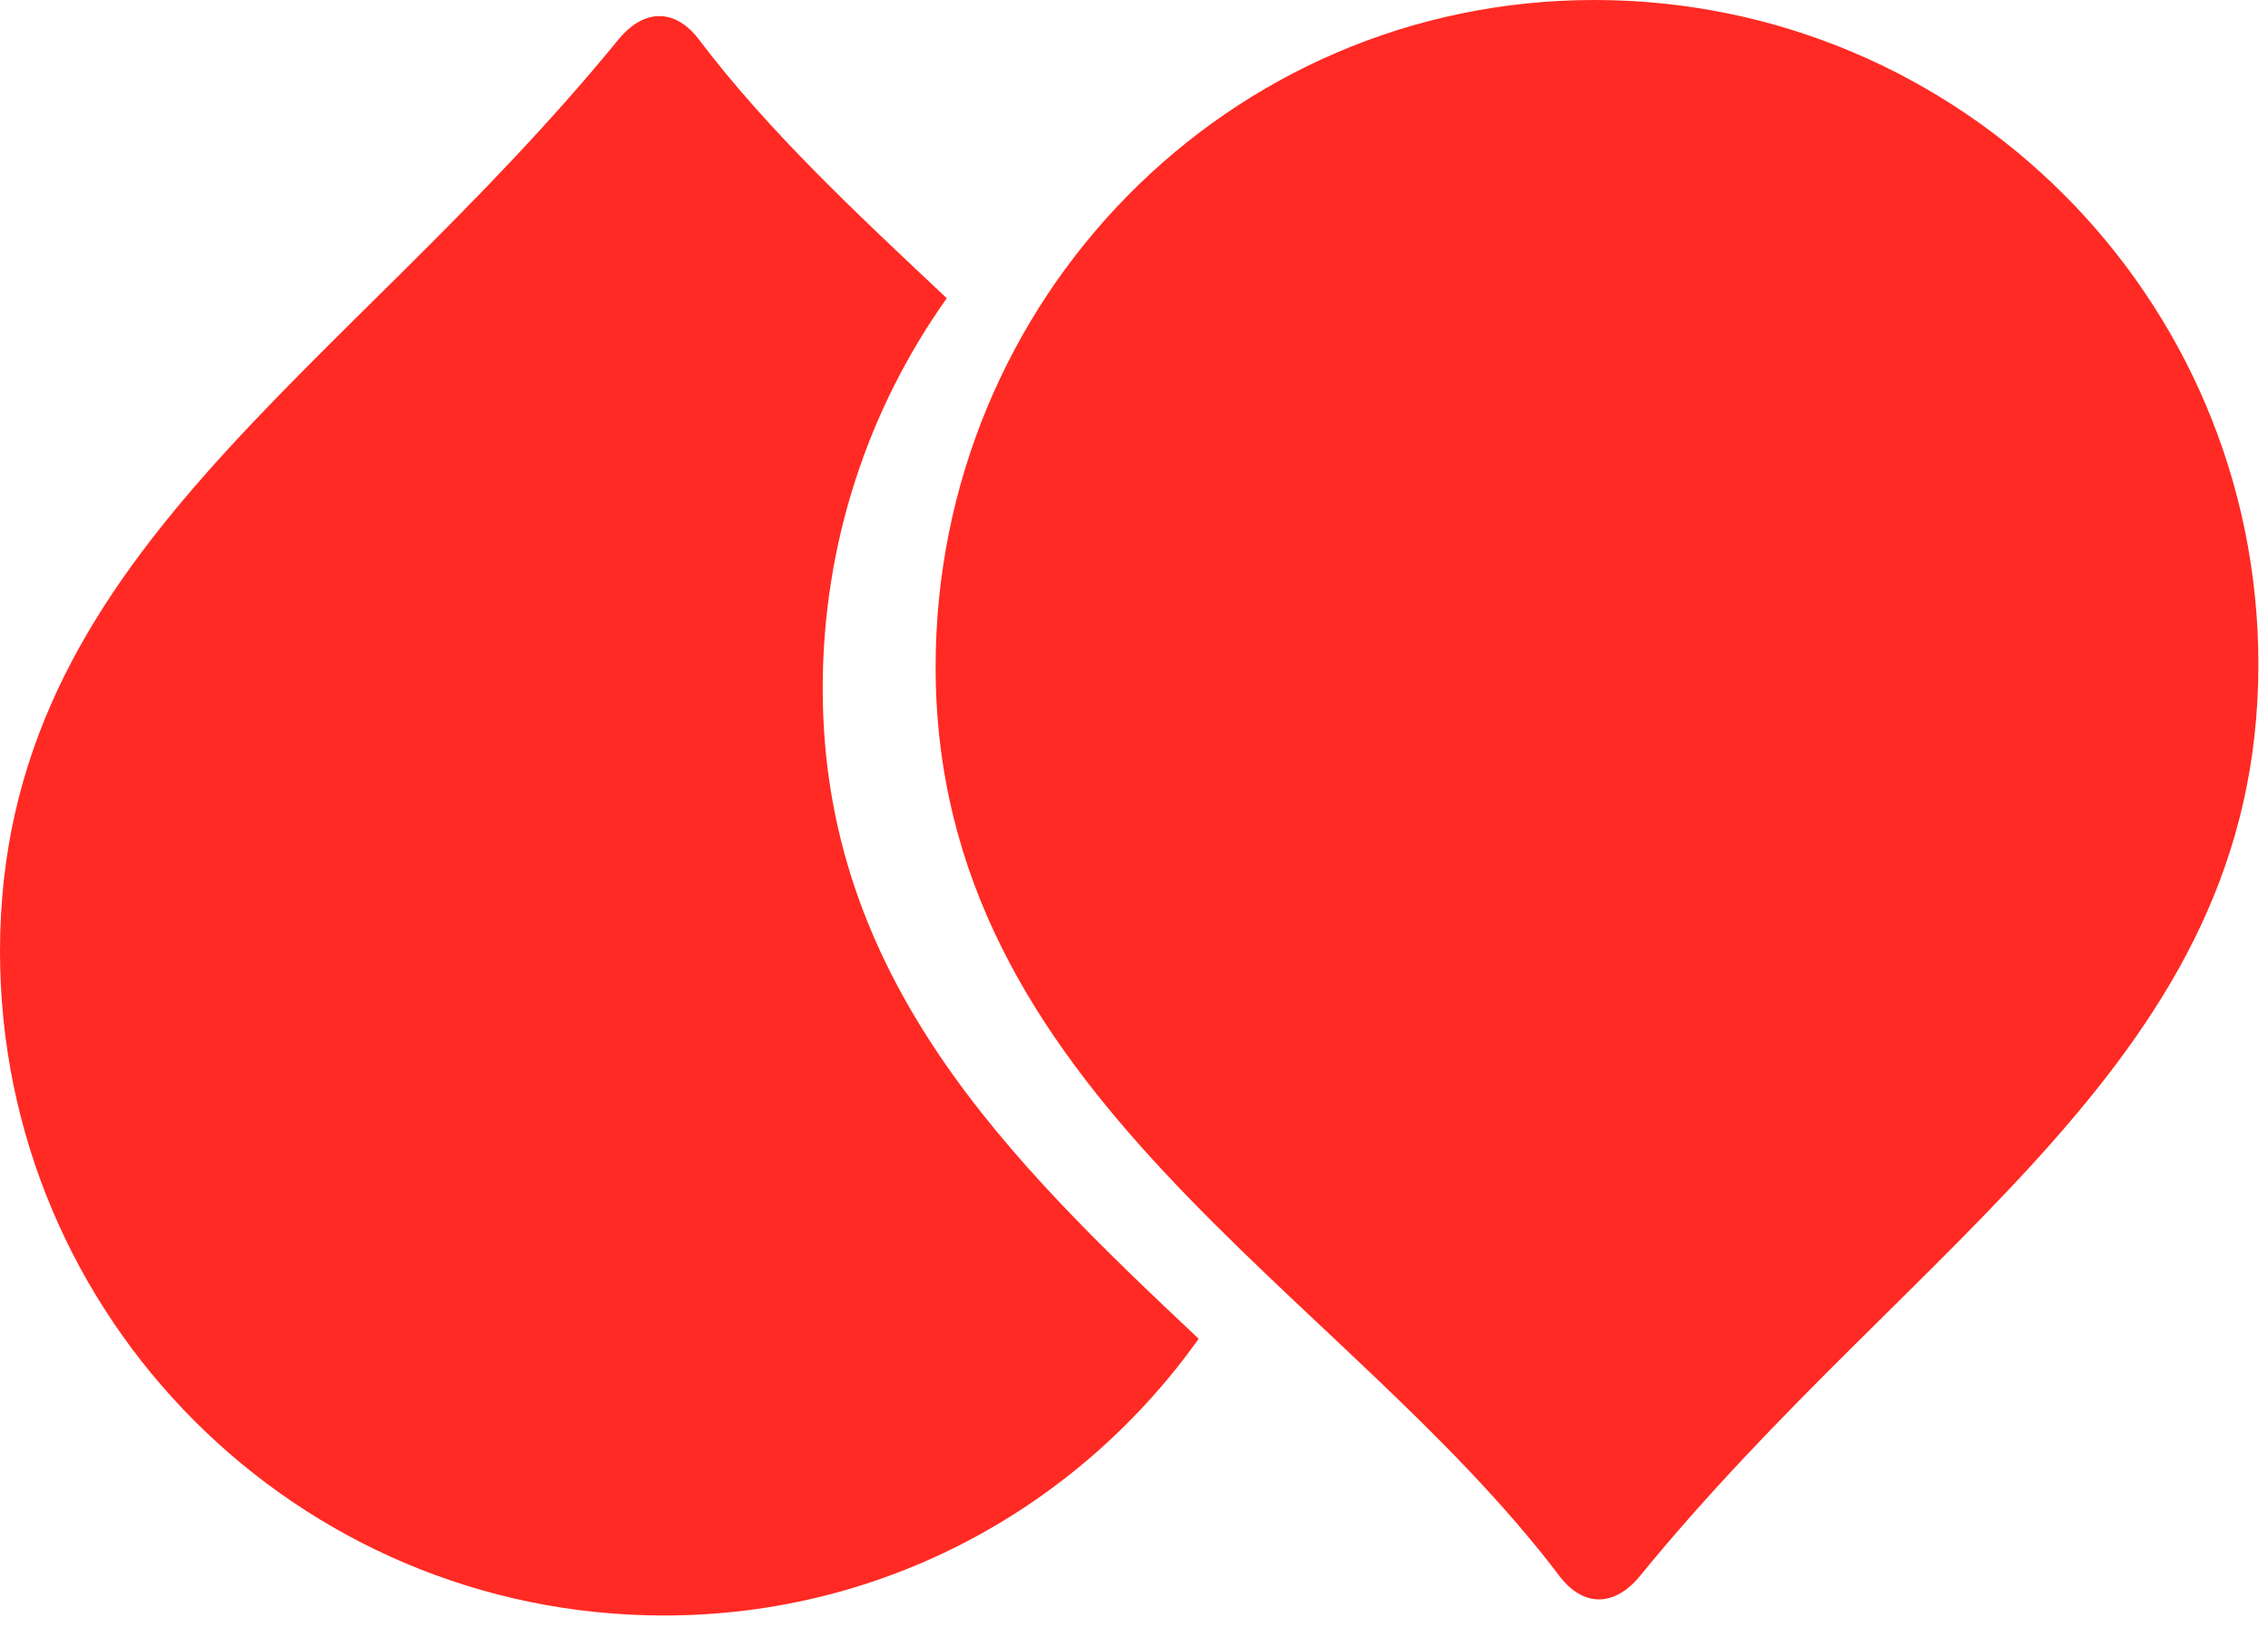
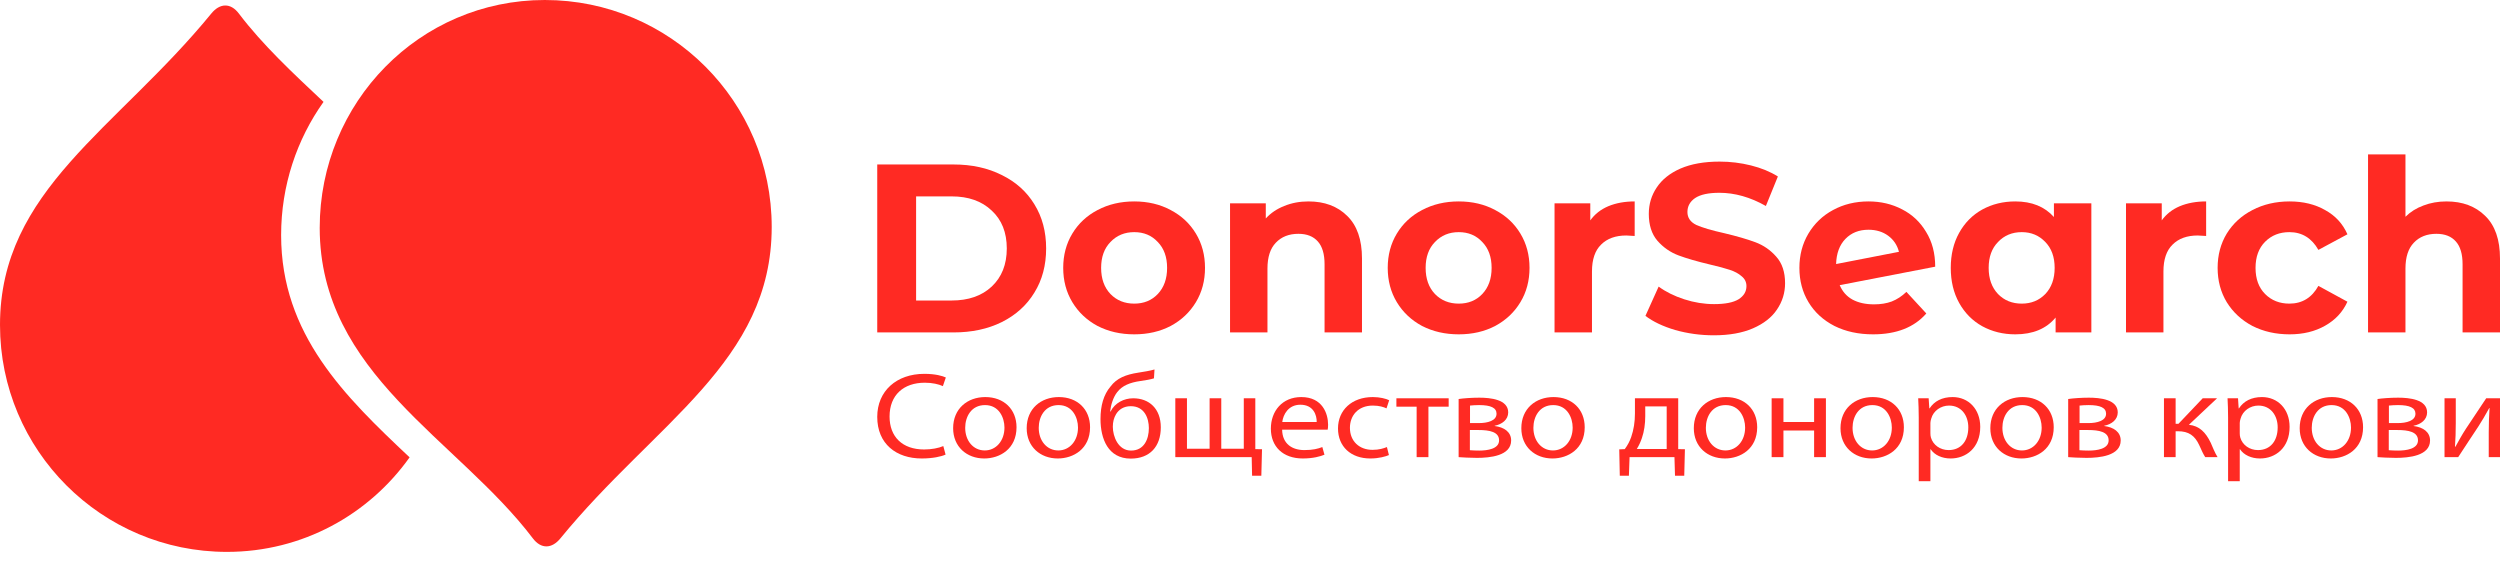
- <svg xmlns="http://www.w3.org/2000/svg" width="62" height="45" viewBox="0 0 62 45" fill="none">
+ <svg xmlns="http://www.w3.org/2000/svg" width="200" height="45" viewBox="0 0 200 45" fill="none">
  <path d="M61.737 18.154C61.737 28.958 52.414 33.79 44.833 43.069C44.143 43.913 43.286 43.937 42.628 43.069C36.63 35.149 25.577 29.913 25.577 18.227C25.577 8.201 33.557 0 43.583 0C53.609 0 61.737 8.127 61.737 18.154Z" fill="#FF2A23" />
  <path d="M22.49 18.815C22.49 14.841 23.744 11.155 25.882 8.151C23.459 5.87 21.025 3.614 19.109 1.083C18.451 0.214 17.594 0.238 16.904 1.083C9.322 10.361 0 15.194 0 25.997C0 36.023 8.127 44.151 18.154 44.151C24.206 44.151 29.512 41.162 32.768 36.588C27.607 31.731 22.49 26.766 22.49 18.815Z" fill="#FF2A23" />
+   <path d="M195.72 16.114C196.999 16.114 198.029 16.498 198.81 17.265C199.603 18.033 200 19.172 200 20.682V26.594H197.006V21.143C197.006 20.324 196.826 19.716 196.468 19.319C196.11 18.91 195.592 18.705 194.913 18.705C194.158 18.705 193.557 18.942 193.109 19.415C192.661 19.876 192.437 20.567 192.437 21.488V26.594H189.443V12.352H192.437V17.342C192.834 16.946 193.314 16.645 193.877 16.44C194.44 16.223 195.054 16.114 195.72 16.114Z" fill="#FF2A23" />
+   <path d="M183.168 26.747C182.068 26.747 181.076 26.523 180.193 26.076C179.323 25.615 178.639 24.981 178.14 24.175C177.653 23.369 177.41 22.454 177.41 21.43C177.41 20.407 177.653 19.492 178.14 18.686C178.639 17.88 179.323 17.253 180.193 16.805C181.076 16.344 182.068 16.114 183.168 16.114C184.256 16.114 185.203 16.344 186.009 16.805C186.828 17.253 187.423 17.899 187.794 18.743L185.472 19.991C184.934 19.044 184.16 18.571 183.149 18.571C182.369 18.571 181.722 18.826 181.211 19.338C180.699 19.85 180.443 20.548 180.443 21.43C180.443 22.314 180.699 23.011 181.211 23.523C181.722 24.035 182.369 24.29 183.149 24.29C184.173 24.29 184.947 23.817 185.472 22.87L187.794 24.137C187.423 24.956 186.828 25.596 186.009 26.056C185.203 26.517 184.256 26.747 183.168 26.747Z" fill="#FF2A23" />
+   <path d="M172.94 17.63C173.299 17.131 173.778 16.754 174.38 16.498C174.994 16.242 175.698 16.114 176.491 16.114V18.878C176.158 18.852 175.935 18.839 175.819 18.839C174.962 18.839 174.29 19.082 173.804 19.569C173.318 20.042 173.075 20.759 173.075 21.718V26.594H170.08V16.267H172.94V17.63Z" fill="#FF2A23" />
+   <path d="M167.308 16.267V26.594H164.448V25.404C163.706 26.299 162.631 26.747 161.224 26.747C160.251 26.747 159.368 26.53 158.575 26.095C157.794 25.66 157.18 25.039 156.732 24.233C156.284 23.427 156.061 22.493 156.061 21.43C156.061 20.369 156.284 19.434 156.732 18.628C157.18 17.822 157.794 17.201 158.575 16.766C159.368 16.331 160.251 16.114 161.224 16.114C162.542 16.114 163.572 16.53 164.314 17.361V16.267H167.308ZM161.742 24.29C162.497 24.29 163.124 24.035 163.623 23.523C164.122 22.998 164.372 22.301 164.372 21.43C164.372 20.56 164.122 19.869 163.623 19.358C163.124 18.833 162.497 18.571 161.742 18.571C160.974 18.571 160.341 18.833 159.842 19.358C159.343 19.869 159.093 20.56 159.093 21.43C159.093 22.301 159.343 22.998 159.842 23.523C160.341 24.035 160.974 24.29 161.742 24.29Z" fill="#FF2A23" />
+   <path d="M149.921 24.348C150.458 24.348 150.932 24.271 151.341 24.118C151.764 23.951 152.154 23.695 152.512 23.35L154.105 25.077C153.133 26.191 151.712 26.747 149.844 26.747C148.68 26.747 147.65 26.523 146.754 26.076C145.858 25.615 145.167 24.981 144.681 24.175C144.195 23.369 143.952 22.454 143.952 21.43C143.952 20.42 144.188 19.511 144.662 18.705C145.148 17.886 145.807 17.253 146.639 16.805C147.483 16.344 148.43 16.114 149.48 16.114C150.465 16.114 151.361 16.325 152.167 16.747C152.973 17.157 153.613 17.758 154.086 18.551C154.572 19.332 154.816 20.26 154.816 21.335L147.176 22.812C147.394 23.324 147.733 23.708 148.194 23.964C148.667 24.22 149.243 24.348 149.921 24.348ZM149.48 18.379C148.725 18.379 148.11 18.622 147.637 19.108C147.163 19.594 146.914 20.266 146.888 21.123L151.917 20.145C151.776 19.607 151.489 19.178 151.053 18.858C150.618 18.539 150.094 18.379 149.48 18.379Z" fill="#FF2A23" />
+   <path d="M137.105 26.824C136.043 26.824 135.013 26.683 134.015 26.402C133.03 26.108 132.236 25.73 131.635 25.27L132.691 22.928C133.267 23.35 133.951 23.689 134.744 23.945C135.538 24.201 136.331 24.329 137.125 24.329C138.007 24.329 138.66 24.201 139.082 23.945C139.505 23.676 139.716 23.325 139.716 22.89C139.716 22.57 139.588 22.307 139.332 22.102C139.089 21.885 138.769 21.712 138.372 21.584C137.988 21.456 137.464 21.316 136.798 21.162C135.775 20.919 134.936 20.676 134.284 20.433C133.631 20.189 133.068 19.799 132.595 19.262C132.134 18.724 131.904 18.008 131.904 17.112C131.904 16.331 132.115 15.628 132.537 15.001C132.959 14.361 133.593 13.855 134.437 13.484C135.295 13.113 136.338 12.928 137.566 12.928C138.423 12.928 139.261 13.03 140.08 13.235C140.899 13.44 141.616 13.734 142.23 14.118L141.27 16.479C140.029 15.775 138.788 15.423 137.547 15.423C136.677 15.423 136.03 15.564 135.608 15.845C135.199 16.127 134.994 16.498 134.994 16.959C134.994 17.419 135.231 17.765 135.704 17.995C136.19 18.212 136.926 18.43 137.911 18.648C138.935 18.891 139.773 19.134 140.426 19.377C141.078 19.62 141.635 20.004 142.096 20.529C142.569 21.053 142.806 21.763 142.806 22.659C142.806 23.427 142.588 24.131 142.153 24.77C141.731 25.398 141.091 25.896 140.234 26.268C139.377 26.639 138.334 26.824 137.105 26.824Z" fill="#FF2A23" />
+   <path d="M127.223 17.63C127.581 17.131 128.061 16.754 128.663 16.498C129.277 16.242 129.981 16.114 130.774 16.114V18.878C130.441 18.852 130.217 18.839 130.102 18.839C129.245 18.839 128.573 19.082 128.087 19.569C127.601 20.042 127.358 20.759 127.358 21.718V26.594H124.363V16.267H127.223V17.63Z" fill="#FF2A23" />
+   <path d="M116.7 26.747C115.612 26.747 114.633 26.523 113.763 26.076C112.905 25.615 112.234 24.981 111.747 24.175C111.261 23.369 111.018 22.454 111.018 21.43C111.018 20.407 111.261 19.492 111.747 18.686C112.234 17.88 112.905 17.253 113.763 16.805C114.633 16.344 115.612 16.114 116.7 16.114C117.787 16.114 118.76 16.344 119.617 16.805C120.474 17.253 121.146 17.88 121.632 18.686C122.119 19.492 122.362 20.407 122.362 21.43C122.362 22.454 122.119 23.369 121.632 24.175C121.146 24.981 120.474 25.615 119.617 26.076C118.76 26.523 117.787 26.747 116.7 26.747ZM116.7 24.29C117.467 24.29 118.094 24.035 118.581 23.523C119.08 22.998 119.329 22.301 119.329 21.43C119.329 20.56 119.08 19.869 118.581 19.358C118.094 18.833 117.467 18.571 116.7 18.571C115.932 18.571 115.298 18.833 114.799 19.358C114.3 19.869 114.051 20.56 114.051 21.43C114.051 22.301 114.3 22.998 114.799 23.523C115.298 24.035 115.932 24.29 116.7 24.29Z" fill="#FF2A23" />
+   <path d="M104.679 16.114C105.959 16.114 106.989 16.498 107.769 17.265C108.563 18.033 108.959 19.172 108.959 20.682V26.594H105.965V21.143C105.965 20.324 105.786 19.716 105.428 19.319C105.069 18.91 104.551 18.705 103.873 18.705C103.118 18.705 102.517 18.942 102.069 19.415C101.621 19.876 101.397 20.567 101.397 21.488V26.594H98.403V16.267H101.263V17.477C101.659 17.041 102.152 16.709 102.74 16.479C103.329 16.235 103.975 16.114 104.679 16.114Z" fill="#FF2A23" />
+   <path d="M90.739 26.747C89.651 26.747 88.672 26.523 87.802 26.076C86.945 25.615 86.273 24.981 85.787 24.175C85.3 23.369 85.057 22.454 85.057 21.43C85.057 20.407 85.3 19.492 85.787 18.686C86.273 17.88 86.945 17.253 87.802 16.805C88.672 16.344 89.651 16.114 90.739 16.114C91.826 16.114 92.799 16.344 93.656 16.805C94.514 17.253 95.185 17.88 95.672 18.686C96.158 19.492 96.401 20.407 96.401 21.43C96.401 22.454 96.158 23.369 95.672 24.175C95.185 24.981 94.514 25.615 93.656 26.076C92.799 26.523 91.826 26.747 90.739 26.747ZM90.739 24.29C91.507 24.29 92.134 24.035 92.62 23.523C93.119 22.998 93.368 22.301 93.368 21.43C93.368 20.56 93.119 19.869 92.62 19.358C92.134 18.833 91.507 18.571 90.739 18.571C89.971 18.571 89.338 18.833 88.839 19.358C88.34 19.869 88.09 20.56 88.09 21.43C88.09 22.301 88.34 22.998 88.839 23.523C89.338 24.035 89.971 24.29 90.739 24.29Z" fill="#FF2A23" />
+   <path d="M70.179 13.158H76.282C77.741 13.158 79.027 13.44 80.14 14.002C81.266 14.553 82.137 15.333 82.751 16.344C83.378 17.355 83.691 18.532 83.691 19.876C83.691 21.22 83.378 22.397 82.751 23.408C82.137 24.419 81.266 25.205 80.14 25.768C79.027 26.319 77.741 26.594 76.282 26.594H70.179V13.158ZM76.129 24.041C77.472 24.041 78.541 23.67 79.334 22.928C80.14 22.173 80.543 21.155 80.543 19.876C80.543 18.596 80.14 17.585 79.334 16.843C78.541 16.088 77.472 15.711 76.129 15.711H73.288V24.041H76.129Z" fill="#FF2A23" />
+   <path d="M195.562 31.863H196.462V33.847C196.462 34.587 196.441 35.063 196.398 35.734L196.43 35.744C196.752 35.17 196.923 34.84 197.277 34.295L198.896 31.863H200V36.571H199.099V34.577C199.099 33.808 199.121 33.409 199.164 32.641H199.142C198.799 33.254 198.585 33.633 198.274 34.11C197.781 34.84 197.202 35.744 196.655 36.571H195.562V31.863Z" fill="#FF2A23" />
+   <path d="M190.202 36.571V31.921C190.577 31.863 191.252 31.814 191.853 31.814C192.732 31.814 194.168 31.95 194.168 32.991C194.168 33.575 193.675 33.944 193.086 34.061V34.081C193.847 34.178 194.404 34.557 194.404 35.238C194.404 36.474 192.689 36.63 191.671 36.63C191.092 36.63 190.481 36.591 190.202 36.571ZM191.113 32.446V33.847H191.821C192.517 33.847 193.236 33.662 193.236 33.098C193.236 32.631 192.785 32.407 191.842 32.407C191.52 32.407 191.328 32.427 191.113 32.446ZM191.102 34.402V36.017C191.37 36.036 191.563 36.046 191.853 36.046C192.496 36.046 193.439 35.919 193.439 35.229C193.439 34.548 192.678 34.402 191.788 34.402H191.102Z" fill="#FF2A23" />
+   <path d="M186.548 31.765C188.038 31.765 189.046 32.748 189.046 34.178C189.046 35.919 187.706 36.678 186.462 36.678C185.069 36.678 183.975 35.744 183.975 34.256C183.975 32.69 185.122 31.765 186.548 31.765ZM186.527 32.407C185.423 32.407 184.94 33.341 184.94 34.227C184.94 35.258 185.583 36.036 186.505 36.036C187.406 36.036 188.081 35.268 188.081 34.207C188.081 33.41 187.642 32.407 186.527 32.407Z" fill="#FF2A23" />
+   <path d="M178.247 38.498V33.4C178.247 32.797 178.226 32.31 178.204 31.863H179.041L179.094 32.67H179.116C179.491 32.096 180.113 31.765 180.959 31.765C182.224 31.765 183.168 32.728 183.168 34.149C183.168 35.842 182.021 36.678 180.799 36.678C180.113 36.678 179.512 36.406 179.201 35.939H179.18V38.498H178.247ZM179.18 33.838V34.655C179.18 34.781 179.191 34.898 179.223 35.005C179.394 35.598 179.962 36.007 180.638 36.007C181.635 36.007 182.214 35.268 182.214 34.188C182.214 33.254 181.667 32.446 180.67 32.446C180.027 32.446 179.416 32.855 179.244 33.497C179.212 33.604 179.18 33.73 179.18 33.838Z" fill="#FF2A23" />
+   <path d="M173.117 31.863H174.05V33.906H174.275L176.216 31.863H177.363L175.111 33.983C175.948 34.071 176.451 34.577 176.859 35.423C176.998 35.734 177.17 36.192 177.405 36.571H176.419C176.28 36.367 176.108 35.997 175.937 35.608C175.583 34.849 175.101 34.499 174.232 34.499H174.05V36.571H173.117V31.863Z" fill="#FF2A23" />
+   <path d="M165.454 36.571V31.921C165.829 31.863 166.504 31.814 167.105 31.814C167.984 31.814 169.42 31.95 169.42 32.991C169.42 33.575 168.927 33.944 168.337 34.061V34.081C169.098 34.178 169.656 34.557 169.656 35.238C169.656 36.474 167.941 36.63 166.922 36.63C166.343 36.63 165.732 36.591 165.454 36.571ZM166.365 32.446V33.847H167.072C167.769 33.847 168.487 33.662 168.487 33.098C168.487 32.631 168.037 32.407 167.094 32.407C166.772 32.407 166.579 32.427 166.365 32.446ZM166.354 34.402V36.017C166.622 36.036 166.815 36.046 167.105 36.046C167.748 36.046 168.691 35.919 168.691 35.229C168.691 34.548 167.93 34.402 167.04 34.402H166.354Z" fill="#FF2A23" />
+   <path d="M161.8 31.765C163.29 31.765 164.298 32.748 164.298 34.178C164.298 35.919 162.958 36.678 161.714 36.678C160.32 36.678 159.227 35.744 159.227 34.256C159.227 32.69 160.374 31.765 161.8 31.765ZM161.778 32.407C160.674 32.407 160.192 33.341 160.192 34.227C160.192 35.258 160.835 36.036 161.757 36.036C162.657 36.036 163.333 35.268 163.333 34.207C163.333 33.41 162.893 32.407 161.778 32.407Z" fill="#FF2A23" />
+   <path d="M153.499 38.498V33.4C153.499 32.797 153.477 32.31 153.456 31.863H154.292L154.346 32.67H154.367C154.742 32.096 155.364 31.765 156.211 31.765C157.476 31.765 158.419 32.728 158.419 34.149C158.419 35.842 157.272 36.678 156.05 36.678C155.364 36.678 154.764 36.406 154.453 35.939H154.432V38.498H153.499ZM154.432 33.838V34.655C154.432 34.781 154.442 34.898 154.474 35.005C154.646 35.598 155.214 36.007 155.89 36.007C156.886 36.007 157.465 35.268 157.465 34.188C157.465 33.254 156.919 32.446 155.922 32.446C155.278 32.446 154.667 32.855 154.496 33.497C154.464 33.604 154.432 33.73 154.432 33.838Z" fill="#FF2A23" />
+   <path d="M149.813 31.765C151.303 31.765 152.311 32.748 152.311 34.178C152.311 35.919 150.971 36.678 149.727 36.678C148.334 36.678 147.24 35.744 147.24 34.256C147.24 32.69 148.387 31.765 149.813 31.765ZM149.792 32.407C148.687 32.407 148.205 33.341 148.205 34.227C148.205 35.258 148.848 36.036 149.77 36.036C150.671 36.036 151.346 35.268 151.346 34.207C151.346 33.41 150.906 32.407 149.792 32.407Z" fill="#FF2A23" />
+   <path d="M141.731 31.863H142.675V33.76H145.129V31.863H146.073V36.571H145.129V34.441H142.675V36.571H141.731V31.863Z" fill="#FF2A23" />
+   <path d="M138.077 31.765C139.568 31.765 140.575 32.748 140.575 34.178C140.575 35.919 139.235 36.678 137.992 36.678C136.598 36.678 135.505 35.744 135.505 34.256C135.505 32.69 136.652 31.765 138.077 31.765ZM138.056 32.407C136.952 32.407 136.469 33.341 136.469 34.227C136.469 35.258 137.113 36.036 138.035 36.036C138.935 36.036 139.61 35.268 139.61 34.207C139.61 33.41 139.171 32.407 138.056 32.407Z" fill="#FF2A23" />
+   <path d="M130.795 31.863H134.257V35.929L134.793 35.939L134.74 38.06H134L133.957 36.571H130.366L130.312 38.06H129.583L129.54 35.949L129.98 35.929C130.205 35.627 130.376 35.306 130.494 34.966C130.698 34.382 130.795 33.75 130.795 33.088V31.863ZM131.62 32.514V33.283C131.62 33.915 131.534 34.518 131.352 35.044C131.245 35.365 131.105 35.657 130.945 35.919H133.335V32.514H131.62Z" fill="#FF2A23" />
+   <path d="M124.28 31.765C125.77 31.765 126.777 32.748 126.777 34.178C126.777 35.919 125.437 36.678 124.194 36.678C122.8 36.678 121.707 35.744 121.707 34.256C121.707 32.69 122.854 31.765 124.28 31.765ZM124.258 32.407C123.154 32.407 122.672 33.341 122.672 34.227C122.672 35.258 123.315 36.036 124.237 36.036C125.137 36.036 125.813 35.268 125.813 34.207C125.813 33.41 125.373 32.407 124.258 32.407Z" fill="#FF2A23" />
+   <path d="M116.69 36.571V31.921C117.065 31.863 117.74 31.814 118.341 31.814C119.22 31.814 120.656 31.95 120.656 32.991C120.656 33.575 120.163 33.944 119.573 34.061V34.081C120.335 34.178 120.892 34.557 120.892 35.238C120.892 36.474 119.177 36.63 118.158 36.63C117.579 36.63 116.968 36.591 116.69 36.571ZM117.601 32.446V33.847H118.308C119.005 33.847 119.723 33.662 119.723 33.098C119.723 32.631 119.273 32.407 118.33 32.407C118.008 32.407 117.815 32.427 117.601 32.446ZM117.59 34.402V36.017C117.858 36.036 118.051 36.046 118.341 36.046C118.984 36.046 119.927 35.919 119.927 35.229C119.927 34.548 119.166 34.402 118.276 34.402H117.59Z" fill="#FF2A23" />
+   <path d="M111.712 31.863H115.893V32.534H114.274V36.571H113.331V32.534H111.712V31.863Z" fill="#FF2A23" />
+   <path d="M110.953 35.764L111.114 36.406C110.867 36.513 110.32 36.678 109.624 36.678C108.058 36.678 107.04 35.715 107.04 34.275C107.04 32.826 108.133 31.765 109.827 31.765C110.385 31.765 110.878 31.892 111.135 32.018L110.921 32.67C110.696 32.563 110.342 32.446 109.827 32.446C108.637 32.446 107.994 33.254 107.994 34.227C107.994 35.316 108.766 35.988 109.795 35.988C110.331 35.988 110.685 35.871 110.953 35.764Z" fill="#FF2A23" />
+   <path d="M106.215 34.373H102.57C102.591 35.53 103.395 36.007 104.349 36.007C105.025 36.007 105.443 35.9 105.786 35.764L105.957 36.377C105.625 36.513 105.046 36.678 104.221 36.678C102.624 36.678 101.669 35.715 101.669 34.295C101.669 32.874 102.591 31.765 104.103 31.765C105.807 31.765 106.247 33.108 106.247 33.974C106.247 34.149 106.236 34.275 106.215 34.373ZM102.581 33.76H105.336C105.346 33.225 105.089 32.378 104.028 32.378C103.063 32.378 102.656 33.166 102.581 33.76Z" fill="#FF2A23" />
+   <path d="M94.025 31.863H94.957V35.9H96.769V31.863H97.702V35.9H99.503V31.863H100.425V35.929L100.961 35.939L100.907 38.06H100.167L100.135 36.571H94.025V31.863Z" fill="#FF2A23" />
+   <path d="M92.36 29.557L92.317 30.267C92.06 30.355 91.577 30.433 91.234 30.481C90.398 30.598 89.776 30.851 89.38 31.366C89.047 31.785 88.865 32.417 88.811 32.923H88.844C89.187 32.232 89.916 31.863 90.655 31.863C91.931 31.863 92.864 32.69 92.864 34.188C92.864 35.725 91.984 36.688 90.462 36.688C88.64 36.688 88.04 35.092 88.04 33.526C88.04 32.456 88.286 31.571 88.844 30.919C89.337 30.257 90.055 29.965 91.073 29.81C91.502 29.742 92.006 29.664 92.36 29.557ZM91.909 34.246C91.909 33.487 91.577 32.495 90.462 32.495C89.905 32.495 89.508 32.758 89.283 33.137C89.112 33.419 89.026 33.76 89.026 34.139C89.026 34.917 89.455 36.046 90.484 36.046C91.534 36.046 91.909 35.122 91.909 34.246Z" fill="#FF2A23" />
+   <path d="M84.707 31.765C86.197 31.765 87.205 32.748 87.205 34.178C87.205 35.919 85.865 36.678 84.622 36.678C83.228 36.678 82.135 35.744 82.135 34.256C82.135 32.69 83.282 31.765 84.707 31.765ZM84.686 32.407C83.582 32.407 83.099 33.341 83.099 34.227C83.099 35.258 83.743 36.036 84.665 36.036C85.565 36.036 86.24 35.268 86.24 34.207C86.24 33.41 85.801 32.407 84.686 32.407Z" fill="#FF2A23" />
+   <path d="M78.824 31.765C80.314 31.765 81.322 32.748 81.322 34.178C81.322 35.919 79.982 36.678 78.738 36.678C77.345 36.678 76.251 35.744 76.251 34.256C76.251 32.69 77.398 31.765 78.824 31.765ZM78.803 32.407C77.698 32.407 77.216 33.341 77.216 34.227C77.216 35.258 77.859 36.036 78.781 36.036C79.682 36.036 80.357 35.268 80.357 34.207C80.357 33.41 79.918 32.407 78.803 32.407Z" fill="#FF2A23" />
+   <path d="M75.464 35.686L75.646 36.367C75.314 36.522 74.617 36.678 73.738 36.678C71.701 36.678 70.179 35.511 70.179 33.351C70.179 31.288 71.712 29.907 73.952 29.907C74.842 29.907 75.421 30.082 75.667 30.199L75.431 30.89C75.088 30.734 74.585 30.617 73.984 30.617C72.291 30.617 71.165 31.6 71.165 33.322C71.165 34.937 72.183 35.958 73.931 35.958C74.51 35.958 75.088 35.851 75.464 35.686Z" fill="#FF2A23" />
</svg>
